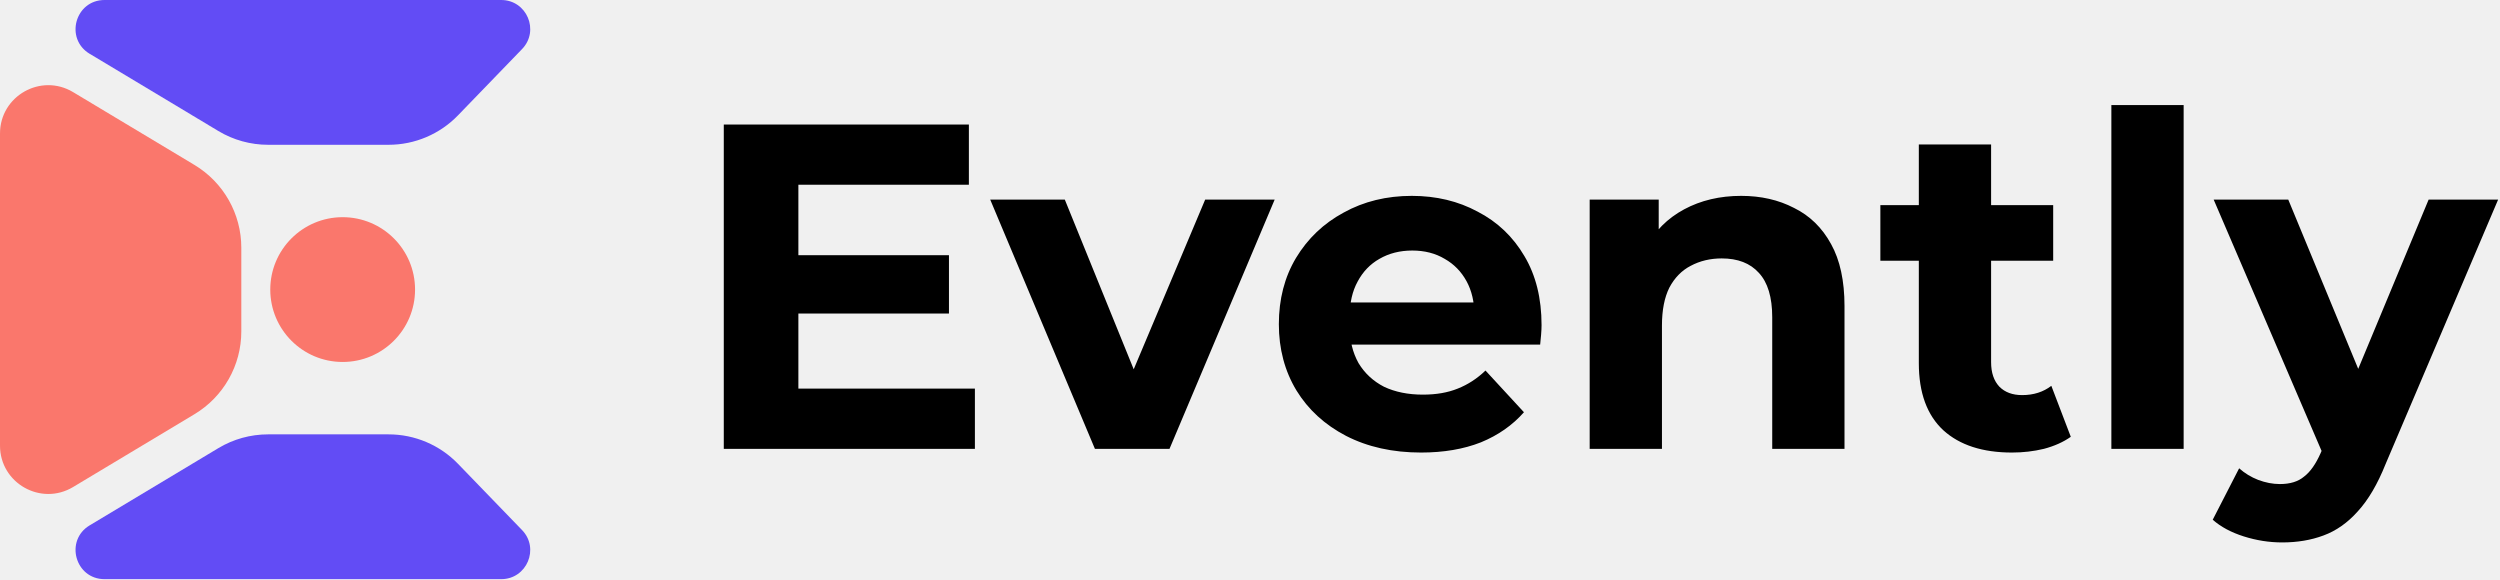
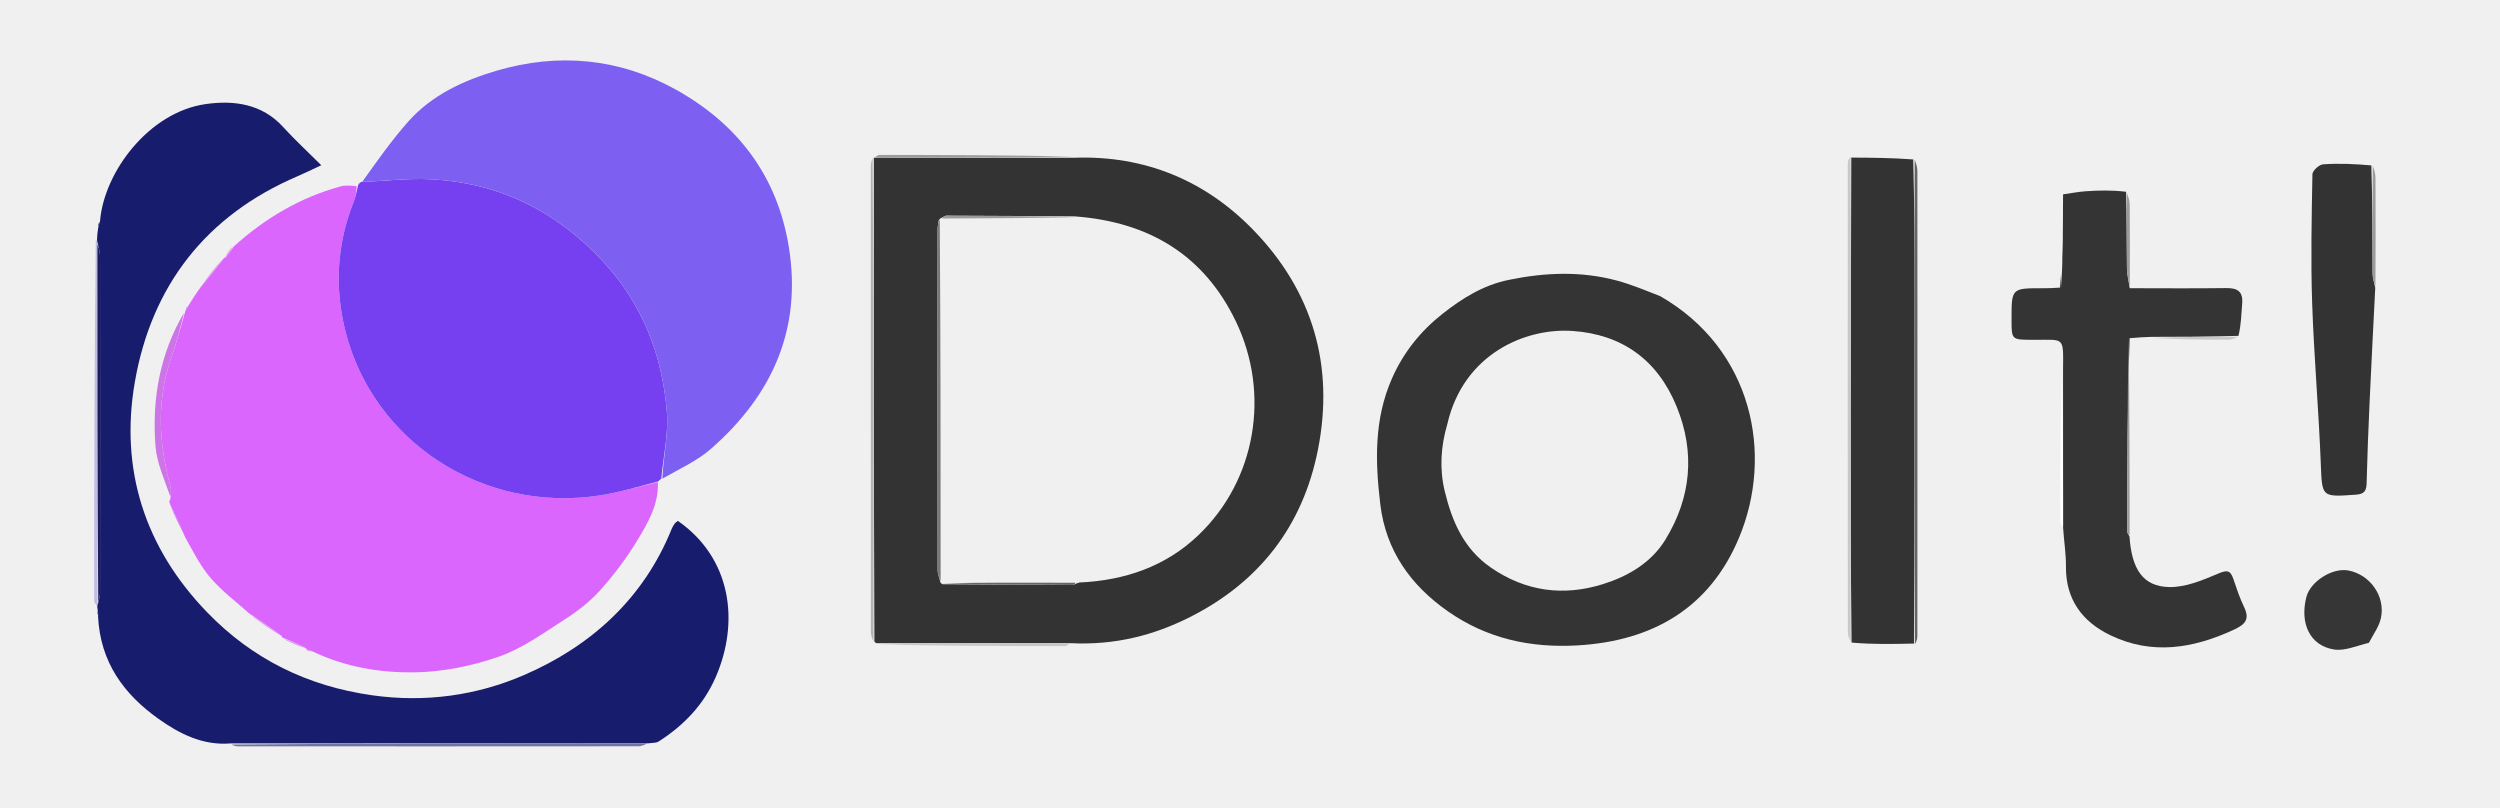
- <svg xmlns="http://www.w3.org/2000/svg" width="518" height="120" viewBox="0 0 518 120" fill="none">
-   <path d="M-3.08811e-06 27.662C-1.72904e-06 19.889 8.48 15.088 15.145 19.087L40.29 34.174C46.314 37.788 50 44.299 50 51.324L50 68.676C50 75.701 46.314 82.212 40.29 85.826L15.145 100.913C8.48 104.912 -1.57555e-05 100.111 -1.43965e-05 92.338L-3.08811e-06 27.662Z" fill="#FA776C" />
-   <path d="M103.855 -3.00576e-06C109.151 -1.88027e-06 111.85 6.362 108.169 10.17L94.896 23.9C91.128 27.799 85.938 30 80.516 30L55.54 30C51.915 30 48.358 29.015 45.25 27.15L18.575 11.145C13.357 8.014 15.577 -2.17645e-05 21.662 -2.04714e-05L103.855 -3.00576e-06Z" fill="#624CF5" />
-   <path d="M103.855 120C109.151 120 111.85 113.638 108.169 109.83L94.896 96.1C91.128 92.201 85.938 90 80.516 90L55.54 90C51.915 90 48.358 90.985 45.25 92.85L18.575 108.855C13.357 111.986 15.577 120 21.662 120L103.855 120Z" fill="#624CF5" />
-   <rect x="56" y="45" width="30" height="30" rx="15" fill="#FA776C" />
-   <path d="M164.272 52.872H196.624V64.968H164.272V52.872ZM165.424 80.52H202V93H149.968V25.8H200.752V38.28H165.424V80.52ZM226.866 93L205.169 41.352H220.626L238.674 85.8H230.994L249.714 41.352H264.114L242.322 93H226.866ZM294.45 93.768C288.562 93.768 283.378 92.616 278.898 90.312C274.482 88.008 271.058 84.872 268.626 80.904C266.194 76.872 264.978 72.296 264.978 67.176C264.978 61.992 266.162 57.416 268.53 53.448C270.962 49.416 274.258 46.28 278.418 44.04C282.578 41.736 287.282 40.584 292.53 40.584C297.586 40.584 302.13 41.672 306.162 43.848C310.258 45.96 313.49 49.032 315.858 53.064C318.226 57.032 319.41 61.8 319.41 67.368C319.41 67.944 319.378 68.616 319.314 69.384C319.25 70.088 319.186 70.76 319.122 71.4H277.17V62.664H311.25L305.49 65.256C305.49 62.568 304.946 60.232 303.858 58.248C302.77 56.264 301.266 54.728 299.346 53.64C297.426 52.488 295.186 51.912 292.626 51.912C290.066 51.912 287.794 52.488 285.81 53.64C283.89 54.728 282.386 56.296 281.298 58.344C280.21 60.328 279.666 62.696 279.666 65.448V67.752C279.666 70.568 280.274 73.064 281.49 75.24C282.77 77.352 284.53 78.984 286.77 80.136C289.074 81.224 291.762 81.768 294.834 81.768C297.586 81.768 299.986 81.352 302.034 80.52C304.146 79.688 306.066 78.44 307.794 76.776L315.762 85.416C313.394 88.104 310.418 90.184 306.834 91.656C303.25 93.064 299.122 93.768 294.45 93.768ZM360.773 40.584C364.869 40.584 368.517 41.416 371.717 43.08C374.981 44.68 377.541 47.176 379.397 50.568C381.253 53.896 382.181 58.184 382.181 63.432V93H367.205V65.736C367.205 61.576 366.277 58.504 364.421 56.52C362.629 54.536 360.069 53.544 356.741 53.544C354.373 53.544 352.229 54.056 350.309 55.08C348.453 56.04 346.981 57.544 345.893 59.592C344.869 61.64 344.357 64.264 344.357 67.464V93H329.381V41.352H343.685V55.656L340.997 51.336C342.853 47.88 345.509 45.224 348.965 43.368C352.421 41.512 356.357 40.584 360.773 40.584ZM416.876 93.768C410.796 93.768 406.06 92.232 402.668 89.16C399.276 86.024 397.58 81.384 397.58 75.24V29.928H412.556V75.048C412.556 77.224 413.132 78.92 414.284 80.136C415.436 81.288 417.004 81.864 418.988 81.864C421.356 81.864 423.372 81.224 425.036 79.944L429.068 90.504C427.532 91.592 425.676 92.424 423.5 93C421.388 93.512 419.18 93.768 416.876 93.768ZM389.612 54.024V42.504H425.42V54.024H389.612ZM437.475 93V21.768H452.451V93H437.475ZM472.878 112.392C470.19 112.392 467.534 111.976 464.91 111.144C462.286 110.312 460.142 109.16 458.477 107.688L463.95 97.032C465.102 98.056 466.414 98.856 467.886 99.432C469.422 100.008 470.926 100.296 472.398 100.296C474.51 100.296 476.174 99.784 477.39 98.76C478.67 97.8 479.822 96.168 480.846 93.864L483.534 87.528L484.686 85.896L503.214 41.352H517.614L494.286 96.168C492.622 100.328 490.702 103.592 488.526 105.96C486.414 108.328 484.046 109.992 481.422 110.952C478.862 111.912 476.014 112.392 472.878 112.392ZM481.71 95.016L458.669 41.352H474.126L491.982 84.552L481.71 95.016Z" fill="black" />
+ <svg xmlns="http://www.w3.org/2000/svg" version="1.1" id="Layer_1" x="0px" y="0px" width="100%" viewBox="0 0 824 266" enable-background="new 0 0 824 266" xml:space="preserve">
+   <path fill="#DB66FD" opacity="1" stroke="none" d=" M60.988,102.918   C60.988,102.918 61.041,102.453 61.287,102.076   C61.758,101.475 61.909,101.208 61.986,100.9   C63.283,98.821 64.579,96.742 66.377,94.325   C69.24,90.958 71.602,87.929 73.964,84.901   C73.964,84.901 73.959,84.977 74.267,84.92   C75.433,83.625 76.291,82.386 77.149,81.147   C87.352,71.942 98.897,65.103 112.207,61.451   C113.762,61.024 115.468,61.149 117.541,61.378   C117.519,63.327 117.19,64.968 116.581,66.497   C111.035,80.412 110.227,94.7 113.839,109.116   C123.027,145.78 159.278,169.121 197.45,163.329   C203.987,162.337 210.381,160.405 216.84,158.908   C217.15,166.231 213.57,172.319 210.028,178.167   C206.51,183.975 202.351,189.494 197.82,194.555   C194.48,198.285 190.348,201.478 186.107,204.189   C179.046,208.703 172.023,213.824 164.232,216.504   C155.329,219.567 145.616,221.529 136.233,221.615   C125.209,221.716 114.029,219.925 103.153,214.783   C102.036,214.289 101.48,214.156 100.924,214.024   C100.924,214.024 100.992,214.02 100.925,213.694   C98.211,212.26 95.563,211.151 92.914,210.043   C92.914,210.043 92.984,210.033 92.943,209.712   C89.277,206.959 85.652,204.526 82.028,202.093   C77.846,198.337 73.268,194.927 69.6,190.724   C66.235,186.867 63.85,182.155 61.017,177.065   C59.321,172.875 57.641,169.44 55.962,166.005   C55.962,166.005 55.999,165.992 56.004,165.743   C56.004,165.315 55.998,165.136 55.993,164.958   C55.993,164.958 56.041,164.502 56.232,164.031   C56.35,162.458 56.464,161.304 56.177,160.26   C52.251,145.977 51.54,131.763 56.566,117.54   C58.261,112.744 59.526,107.796 60.988,102.918  z" />
+   <path fill="#181C6D" opacity="1" stroke="none" d=" M31.97,79.069   C32.022,77.975 32.074,76.88 32.344,75.163   C32.697,74.002 32.833,73.463 32.968,72.925   C34.264,56.678 49.088,36.981 67.749,34.312   C76.974,32.992 86.301,34.13 93.352,41.893   C97.144,46.068 101.315,49.898 105.895,54.462   C102.95,55.831 100.533,57.035 98.055,58.095   C67.898,70.992 49.945,94.205 44.444,125.907   C39.444,154.714 47.708,180.576 68.326,201.863   C83.242,217.264 101.361,226.161 122.728,229.173   C140.194,231.635 157.186,229.231 172.773,222.476   C194.773,212.943 212.085,197.358 221.379,174.341   C221.627,173.728 221.962,173.133 222.356,172.604   C222.634,172.231 223.081,171.982 223.436,171.691   C240.996,183.914 243.871,204.851 235.893,223.186   C231.905,232.35 225.313,239.15 217.016,244.444   C216.379,244.851 215.452,244.806 213.819,244.986   C167.334,245.009 121.691,245.018 76.048,245.027   C66.885,245.798 59.174,241.879 52.132,236.851   C40.829,228.779 33.062,218.282 32.321,203.209   C32.402,202.087 32.292,201.553 32.181,201.019   C32.145,200.841 32.108,200.662 32.051,199.971   C32.031,199.457 32.161,198.984 32.38,198.636   C32.731,197.31 32.976,196.331 32.977,195.352   C32.999,158.341 33.008,121.329 32.965,84.318   C32.964,82.884 32.441,81.45 32.089,79.784   C32.017,79.552 31.97,79.069 31.97,79.069  z" />
+   <path fill="#333333" opacity="1" stroke="none" d=" M289.031,212.005   C288.838,211.995 288.644,211.986 288.208,211.481   C287.982,157.967 287.998,104.949 288.014,51.93   C288.014,51.93 288.006,52.012 288.439,52.007   C310.567,51.999 332.262,51.997 353.957,51.995   C377.286,51.14 397.312,59.467 413.23,75.942   C432.62,96.009 439.858,120.48 434.413,148.122   C429.444,173.352 415.115,191.814 392.267,203.361   C380.305,209.406 367.474,212.712 352.937,211.991   C331.015,211.986 310.023,211.996 289.031,212.005  M310.56,192.561   C324.911,192.652 339.261,192.75 353.612,192.803   C354.033,192.805 354.456,192.342 355.77,191.993   C370.669,191.321 384.171,186.76 395.036,176.354   C414.095,158.099 418.675,129.613 407.403,106.064   C396.949,84.225 378.916,73.142 354.205,71.317   C340.142,71.225 326.079,71.119 312.016,71.086   C311.33,71.084 310.643,71.717 309.966,71.964   C309.966,71.964 310.056,71.969 309.422,72.533   C309.283,73.513 309.024,74.493 309.024,75.473   C309.001,112.949 308.99,150.425 309.043,187.901   C309.045,189.281 309.702,190.661 309.974,192.034   C309.974,192.034 309.977,191.953 310.56,192.561  z" />
+   <path fill="#7640F1" opacity="1" stroke="none" d=" M216.968,158.668   C210.381,160.405 203.987,162.337 197.45,163.329   C159.278,169.121 123.027,145.78 113.839,109.116   C110.227,94.7 111.035,80.412 116.581,66.497   C117.19,64.968 117.519,63.327 117.967,61.348   C117.956,60.957 117.975,61.005 118.164,60.86   C118.567,60.458 118.781,60.201 118.995,59.944   C118.995,59.944 119.002,59.999 119.399,59.978   C127.186,59.63 134.608,58.713 141.963,59.087   C164.302,60.22 182.943,69.342 198.317,85.694   C211.615,99.837 218.24,116.771 219.795,135.665   C220.393,142.941 218.638,150.41 217.956,157.791   C217.669,158.004 217.383,158.216 216.968,158.668  z" />
+   <path fill="#7D60F1" opacity="1" stroke="none" d=" M218.313,157.775   C218.638,150.41 220.393,142.941 219.795,135.665   C218.24,116.771 211.615,99.837 198.317,85.694   C182.943,69.342 164.302,60.22 141.963,59.087   C134.608,58.713 127.186,59.63 119.373,59.966   C124.166,53.272 129.035,46.261 134.678,39.942   C142.395,31.301 152.765,26.525 163.599,23.327   C184.018,17.301 204.115,19.178 222.693,29.495   C243.017,40.783 256.163,57.842 259.986,81.34   C264.416,108.568 254.434,130.328 234.316,147.951   C229.744,151.956 223.918,154.528 218.313,157.775  z" />
+   <path fill="#343434" opacity="1" stroke="none" d=" M547.226,97.627   C577.651,115.103 584.722,149.767 573.133,177.355   C563.489,200.31 544.88,211.233 520.133,212.713   C504.455,213.651 490.077,210.478 477.244,201.504   C464.959,192.912 456.767,181.489 454.938,166.163   C453.258,152.079 452.867,138.202 458.792,124.74   C462.572,116.151 468.22,109.142 475.413,103.468   C481.878,98.367 488.808,93.997 497.223,92.262   C509.233,89.785 521.142,89.294 533.016,92.502   C537.759,93.783 542.327,95.715 547.226,97.627  M477.026,139.827   C474.879,147.104 474.417,154.553 476.179,161.87   C478.564,171.774 482.424,180.884 491.379,187.063   C502.894,195.009 515.375,196.594 528.35,192.524   C536.589,189.94 544.246,185.519 548.949,177.813   C557.401,163.96 558.775,149.187 552.681,134.149   C546.337,118.494 534.492,110.196 518.301,109.084   C502.737,108.015 482.328,116.66 477.026,139.827  z" />
+   <path fill="#343434" opacity="1" stroke="none" d=" M709.163,111.033   C706.968,111.112 704.772,111.191 701.937,111.463   C701.223,132.811 701.142,153.966 701.109,175.121   C701.108,175.693 701.614,176.265 701.884,176.837   C702.611,187.664 706.336,193.32 714.981,193.496   C720.316,193.605 725.914,191.272 730.999,189.107   C733.952,187.85 735.101,187.819 736.113,190.82   C737.169,193.951 738.215,197.116 739.65,200.081   C741.603,204.117 740.014,205.822 736.303,207.541   C722.903,213.751 709.313,215.998 695.563,209.37   C686.322,204.916 680.815,197.544 680.937,186.672   C680.981,182.729 680.328,178.778 679.995,173.909   C679.991,156.02 679.986,139.053 679.981,122.087   C680.062,110.531 680.659,112.085 669.791,112.007   C663.01,111.958 663.01,111.991 663.003,105.306   C662.993,95.003 662.993,95.003 673.146,95   C674.806,95 676.466,94.996 678.989,94.795   C679.897,84.418 679.943,74.238 679.988,64.058   C682.485,63.706 684.973,63.208 687.482,63.035   C691.817,62.737 696.166,62.642 700.754,63.213   C700.998,72.107 700.931,80.25 701.04,88.391   C701.069,90.594 701.634,92.791 701.953,94.99   C712.543,94.995 723.134,95.101 733.722,94.95   C737.473,94.896 739.348,96.059 739.022,100.053   C738.74,103.496 738.702,106.958 737.796,110.702   C727.744,111.005 718.454,111.019 709.163,111.033  z" />
+   <path fill="#333333" opacity="1" stroke="none" d=" M610.188,51.94   C616.844,51.978 623.501,52.016 630.602,52.551   C631.032,68.84 631.023,84.631 631.002,100.422   C630.952,137.654 630.897,174.886 630.845,212.119   C624.081,212.271 617.316,212.424 610.274,211.796   C609.99,185.582 609.953,160.148 609.985,134.714   C610.019,107.123 610.117,79.532 610.188,51.94  z" />
+   <path fill="#333333" opacity="1" stroke="none" d=" M782.882,94.84   C782.254,107.421 781.587,120 781.014,132.583   C780.606,141.533 780.262,150.487 780.03,159.443   C779.964,161.962 779.06,162.865 776.504,163.045   C765.007,163.857 765.368,163.919 764.917,152.439   C764.229,134.903 762.678,117.4 762.085,99.863   C761.607,85.726 761.921,71.559 762.174,57.41   C762.195,56.255 764.39,54.256 765.683,54.163   C770.817,53.793 775.995,54.024 781.587,54.521   C782.001,66.761 781.952,78.514 782.01,90.266   C782.018,91.792 782.578,93.316 782.882,94.84  z" />
+   <path fill="#363636" opacity="1" stroke="none" d=" M780.772,211.878   C776.732,212.852 772.804,214.632 769.253,214.062   C761.387,212.799 757.956,205.548 760.167,196.816   C761.468,191.68 768.688,187.071 773.944,188.02   C781.115,189.317 786.305,196.515 784.753,203.697   C784.153,206.475 782.324,208.986 780.772,211.878  z" />
+   <path fill="#656565" opacity="1" stroke="none" d=" M631.144,212.32   C630.897,174.886 630.952,137.654 631.002,100.422   C631.023,84.631 631.032,68.84 631.076,52.59   C631.405,53.521 631.968,54.91 631.969,56.299   C632.009,107.431 632.001,158.563 631.97,209.695   C631.97,210.637 631.627,211.579 631.144,212.32  z" />
+   <path fill="#C8C8C8" opacity="1" stroke="none" d=" M609.969,51.601   C610.117,79.532 610.019,107.123 609.985,134.714   C609.953,160.148 609.99,185.582 609.994,211.481   C609.661,210.792 609.044,209.639 609.043,208.484   C608.995,156.929 608.997,105.375 609.032,53.82   C609.032,52.967 609.501,52.115 609.969,51.601  z" />
+   <path fill="#B4B4B4" opacity="1" stroke="none" d=" M287.623,52.135   C287.998,104.949 287.982,157.967 287.92,211.446   C287.584,210.724 287.041,209.541 287.04,208.359   C286.996,157.175 286.999,105.991 287.008,54.807   C287.008,53.985 287.153,53.162 287.623,52.135  z" />
+   <path fill="#7074A0" opacity="1" stroke="none" d=" M76.263,245.398   C121.691,245.018 167.334,245.009 213.439,244.991   C212.736,245.327 211.571,245.972 210.406,245.974   C166.423,246.02 122.439,246.008 78.456,245.992   C77.797,245.992 77.138,245.847 76.263,245.398  z" />
+   <path fill="#CD75E7" opacity="1" stroke="none" d=" M60.66,103.067   C59.526,107.796 58.261,112.744 56.566,117.54   C51.54,131.763 52.251,145.977 56.177,160.26   C56.464,161.304 56.35,162.458 56.192,163.806   C54.322,158.348 51.673,152.722 51.237,146.929   C50.084,131.616 52.592,116.806 60.66,103.067  z" />
+   <path fill="#BEBEE3" opacity="1" stroke="none" d=" M32.161,198.984   C32.161,198.984 32.031,199.457 32.003,199.702   C31.647,199.306 31.033,198.666 31.033,198.026   C31.045,158.486 31.108,118.945 31.568,79.237   C31.97,79.069 32.017,79.552 32.022,80.248   C32.071,120.291 32.116,159.637 32.161,198.984  z" />
+   <path fill="#9B9B9B" opacity="1" stroke="none" d=" M353.771,51.602   C332.262,51.997 310.567,51.999 288.398,52.003   C288.6,51.674 289.277,51.054 289.952,51.055   C311.163,51.069 332.374,51.144 353.771,51.602  z" />
+   <path fill="#9B9B9B" opacity="1" stroke="none" d=" M701.917,176.38   C701.614,176.265 701.108,175.693 701.109,175.121   C701.142,153.966 701.223,132.811 701.578,111.349   C701.888,132.669 701.919,154.296 701.917,176.38  z" />
+   <path fill="#C8C8C8" opacity="1" stroke="none" d=" M289.187,212.417   C310.023,211.996 331.015,211.986 352.471,211.994   C352.297,212.342 351.658,212.963 351.02,212.962   C330.461,212.955 309.902,212.888 289.187,212.417  z" />
+   <path fill="#FFFFFF" opacity="1" stroke="none" d=" M679.568,122.232   C679.986,139.053 679.991,156.02 679.989,173.45   C679.655,173.285 679.044,172.656 679.044,172.028   C679.042,155.477 679.104,138.927 679.568,122.232  z" />
+   <path fill="#9B9B9B" opacity="1" stroke="none" d=" M782.946,94.386   C782.578,93.316 782.018,91.792 782.01,90.266   C781.952,78.514 782.001,66.761 782.061,54.548   C782.404,55.596 782.953,57.104 782.962,58.616   C783.037,70.387 783.008,82.16 782.946,94.386  z" />
+   <path fill="#9B9B9B" opacity="1" stroke="none" d=" M701.973,94.522   C701.634,92.791 701.069,90.594 701.04,88.391   C700.931,80.25 700.998,72.107 701.002,63.499   C701.336,64.508 701.941,65.982 701.955,67.461   C702.043,76.325 701.996,85.19 701.973,94.522  z" />
+   <path fill="#F3F3F3" opacity="1" stroke="none" d=" M679.572,64.202   C679.943,74.238 679.897,84.418 679.46,94.79   C679.098,84.769 679.126,74.557 679.572,64.202  z" />
+   <path fill="#C8C8C8" opacity="1" stroke="none" d=" M709.351,111.412   C718.454,111.019 727.744,111.005 737.501,110.998   C736.851,111.342 735.734,111.968 734.616,111.97   C726.257,111.98 717.898,111.867 709.351,111.412  z" />
+   <path fill="#DD99EE" opacity="1" stroke="none" d=" M82.148,202.405   C85.652,204.526 89.277,206.959 92.932,209.746   C89.398,207.639 85.833,205.178 82.148,202.405  z" />
+   <path fill="#DD99EE" opacity="1" stroke="none" d=" M73.639,85.008   C71.602,87.929 69.24,90.958 66.535,94.019   C68.566,91.072 70.94,88.093 73.639,85.008  z" />
+   <path fill="#CD75E7" opacity="1" stroke="none" d=" M55.985,166.398   C57.641,169.44 59.321,172.875 60.99,176.703   C59.323,173.661 57.666,170.226 55.985,166.398  z" />
+   <path fill="#DD99EE" opacity="1" stroke="none" d=" M93.041,210.386   C95.563,211.151 98.211,212.26 100.92,213.727   C98.376,212.968 95.772,211.848 93.041,210.386  z" />
+   <path fill="#DD99EE" opacity="1" stroke="none" d=" M76.794,81.108   C76.291,82.386 75.433,83.625 74.229,84.916   C74.735,83.669 75.587,82.369 76.794,81.108  z" />
+   <path fill="#1C1D59" opacity="1" stroke="none" d=" M32.133,201.343   C32.292,201.553 32.402,202.087 32.367,202.793   C32.175,202.532 32.13,202.099 32.133,201.343  z" />
+   <path fill="#DD99EE" opacity="1" stroke="none" d=" M101.03,214.34   C101.48,214.156 102.036,214.289 102.814,214.612   C102.402,214.754 101.769,214.705 101.03,214.34  z" />
+   <path fill="#1C1D59" opacity="1" stroke="none" d=" M32.739,73.11   C32.833,73.463 32.697,74.002 32.382,74.754   C32.306,74.41 32.408,73.852 32.739,73.11  z" />
+   <path fill="#7D60F1" opacity="1" stroke="none" d=" M118.739,60.023   C118.781,60.201 118.567,60.458 118.14,60.85   C118.112,60.691 118.298,60.396 118.739,60.023  z" />
+   <path fill="#CD75E7" opacity="1" stroke="none" d=" M55.735,165.024   C55.998,165.136 56.004,165.315 55.997,165.761   C55.816,165.716 55.647,165.403 55.735,165.024  z" />
+   <path fill="#CD75E7" opacity="1" stroke="none" d=" M61.724,100.981   C61.909,101.208 61.758,101.475 61.358,101.853   C61.276,101.691 61.369,101.376 61.724,100.981  z" />
+   <path fill="#1C1D59" opacity="1" stroke="none" d=" M32.38,198.636   C32.116,159.637 32.071,120.291 32.094,80.48   C32.441,81.45 32.964,82.884 32.965,84.318   C33.008,121.329 32.999,158.341 32.977,195.352   C32.976,196.331 32.731,197.31 32.38,198.636  z" />
+   <path fill="#797979" opacity="1" stroke="none" d=" M309.739,72.251   C310.042,111.678 310.028,151.388 310.034,191.569   C309.702,190.661 309.045,189.281 309.043,187.901   C308.99,150.425 309.001,112.949 309.024,75.473   C309.024,74.493 309.283,73.513 309.739,72.251  z" />
+   <path fill="#9B9B9B" opacity="1" stroke="none" d=" M354.503,71.586   C340.167,71.905 325.534,71.954 310.428,72.029   C310.643,71.717 311.33,71.084 312.016,71.086   C326.079,71.119 340.142,71.225 354.503,71.586  z" />
+   <path fill="#656565" opacity="1" stroke="none" d=" M310.268,192.257   C324.638,191.982 339.3,192.011 354.419,192.068   C354.456,192.342 354.033,192.805 353.612,192.803   C339.261,192.75 324.911,192.652 310.268,192.257  z" />
</svg>
